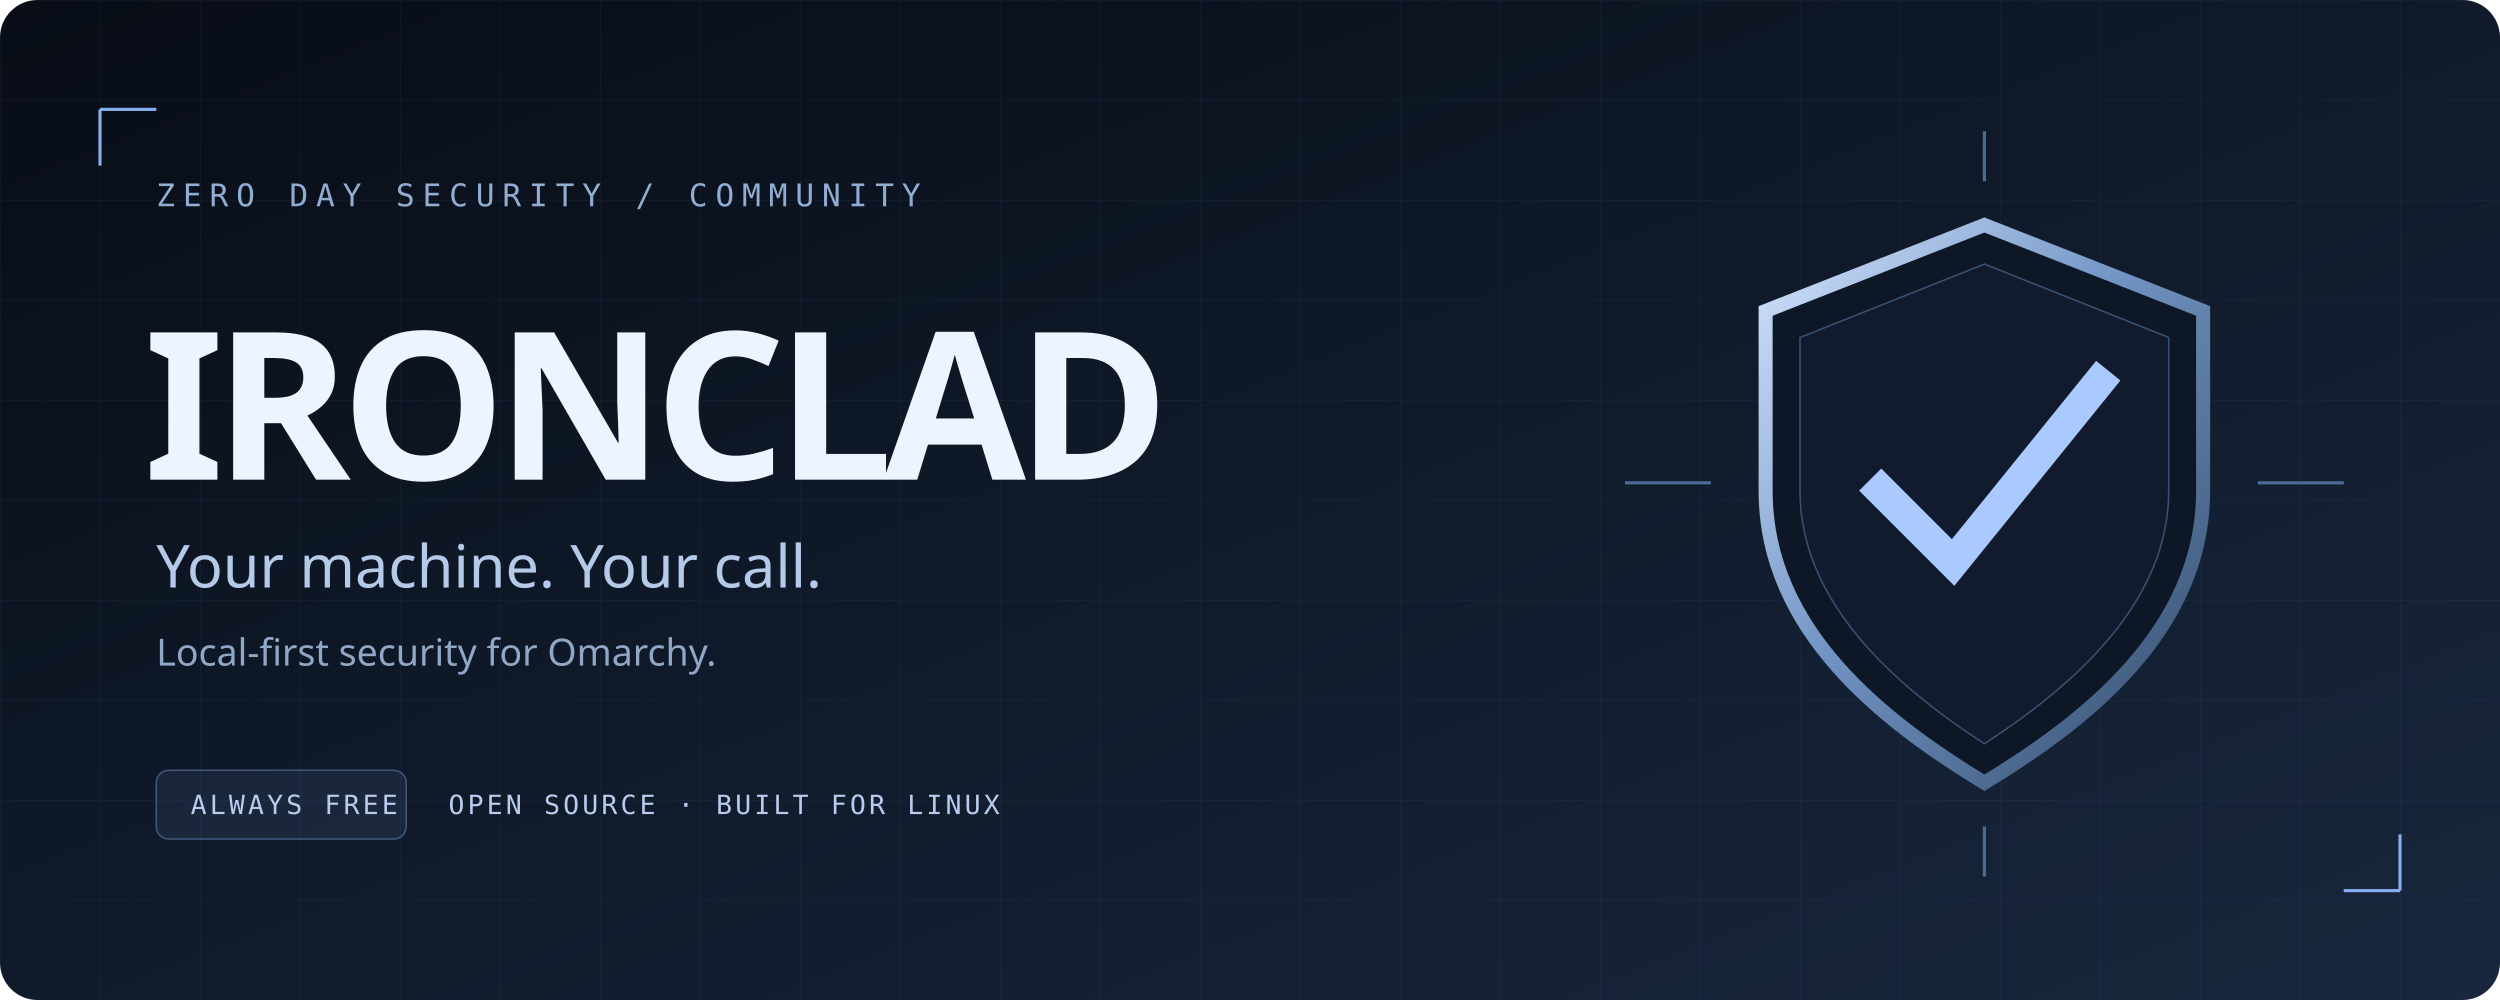
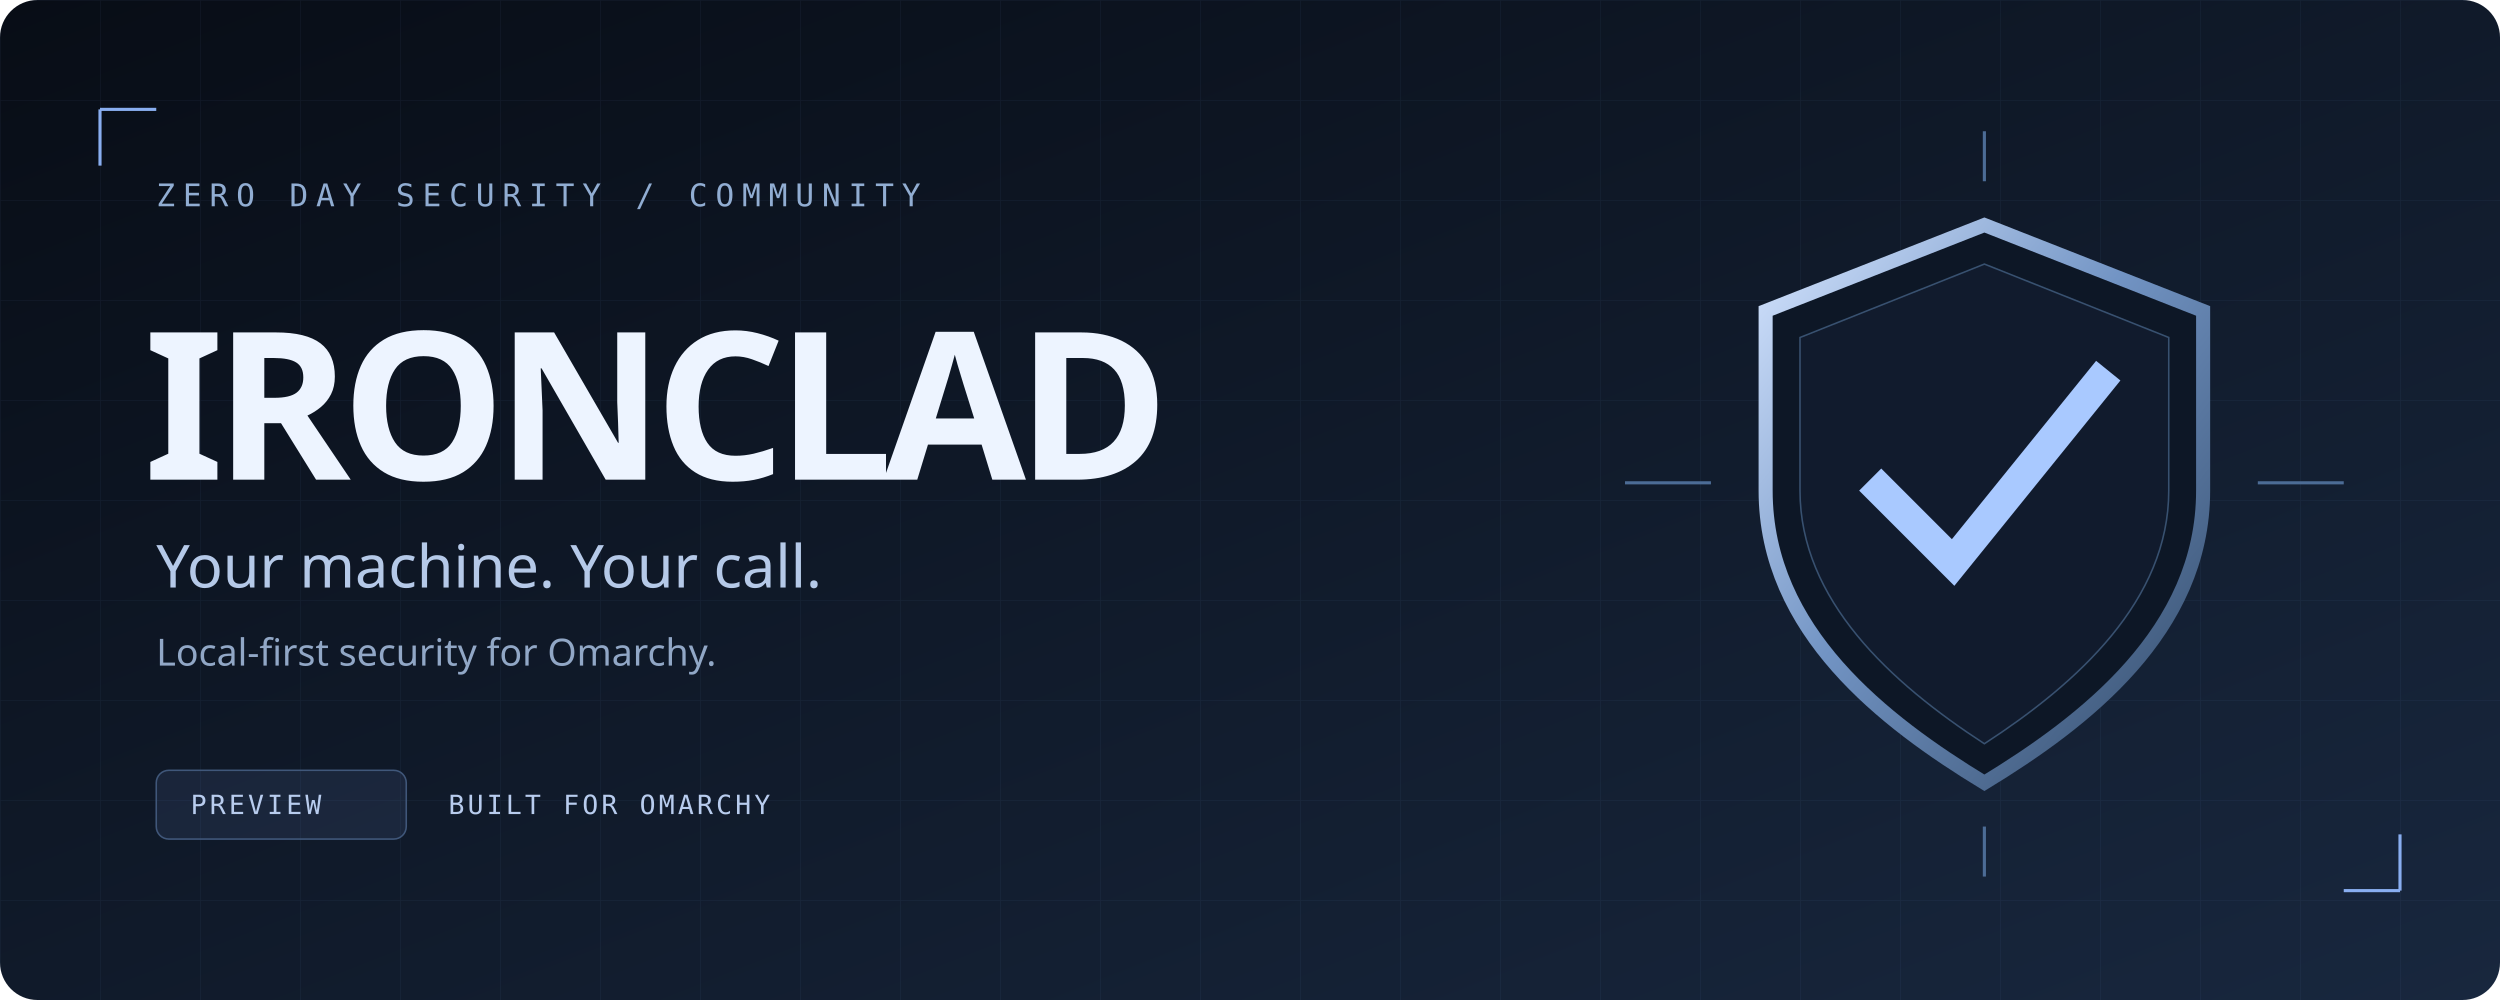
<svg xmlns="http://www.w3.org/2000/svg" width="1600" height="640" viewBox="0 0 1600 640" role="img" aria-labelledby="title desc">
  <defs>
    <linearGradient id="bg" x2="1" y2="1">
      <stop stop-color="#080d16" />
      <stop offset="1" stop-color="#18273e" />
    </linearGradient>
    <linearGradient id="steel" x2="1" y2="1">
      <stop stop-color="#d5e5ff" />
      <stop offset=".45" stop-color="#7294c4" />
      <stop offset="1" stop-color="#314967" />
    </linearGradient>
    <pattern id="grid" width="64" height="64" patternUnits="userSpaceOnUse">
      <path d="M64 0H0V64" fill="none" stroke="#9abaff" stroke-opacity=".055" />
    </pattern>
  </defs>
  <rect width="1600" height="640" rx="24" fill="url(#bg)" />
  <rect width="1600" height="640" rx="24" fill="url(#grid)" />
  <path d="M64 70H100M64 70V106M1536 570H1500M1536 570V534" fill="none" stroke="#89aef0" stroke-width="2" />
  <text x="100" y="132" font-family="monospace" font-size="20" letter-spacing="5" fill="#91add2">ZERO DAY SECURITY / COMMUNITY</text>
  <text x="92" y="307" font-family="sans-serif" font-weight="900" font-size="132" letter-spacing="-6" fill="#edf4ff">IRONCLAD</text>
  <text x="100" y="376" font-family="sans-serif" font-size="38" fill="#b5c9e8">Your machine. Your call.</text>
  <text x="100" y="426" font-family="sans-serif" font-size="24" fill="#91a7c6">Local-first security for Omarchy.</text>
  <g font-family="monospace" font-size="17" letter-spacing="2" fill="#b8ccee">
    <rect x="100" y="493" width="160" height="44" rx="8" fill="#8aaaff" fill-opacity=".09" stroke="#40577a" />
-     <text x="122" y="521">ALWAYS FREE</text>
-     <text x="287" y="521">OPEN SOURCE · BUILT FOR LINUX</text>
+     <text x="122" y="521">PREVIEW</text>
+     <text x="287" y="521">BUILT FOR OMARCHY</text>
  </g>
  <g transform="translate(1110 144)">
    <path d="M160 0 300 55v115c0 90-76 148-140 187C96 318 20 260 20 170V55Z" fill="#0d1726" stroke="url(#steel)" stroke-width="9" />
    <path d="M160 25 278 72v98c0 70-58 123-118 162C100 293 42 240 42 170V72Z" fill="#89aaff" fill-opacity=".035" stroke="#385170" />
    <path d="m94 170 46 46 93-115" fill="none" stroke="#a9c9ff" stroke-width="20" stroke-linecap="square" />
    <path d="M-15 165h-55M335 165h55M160-28v-32M160 385v32" stroke="#4c6c96" stroke-width="2" />
  </g>
</svg>
